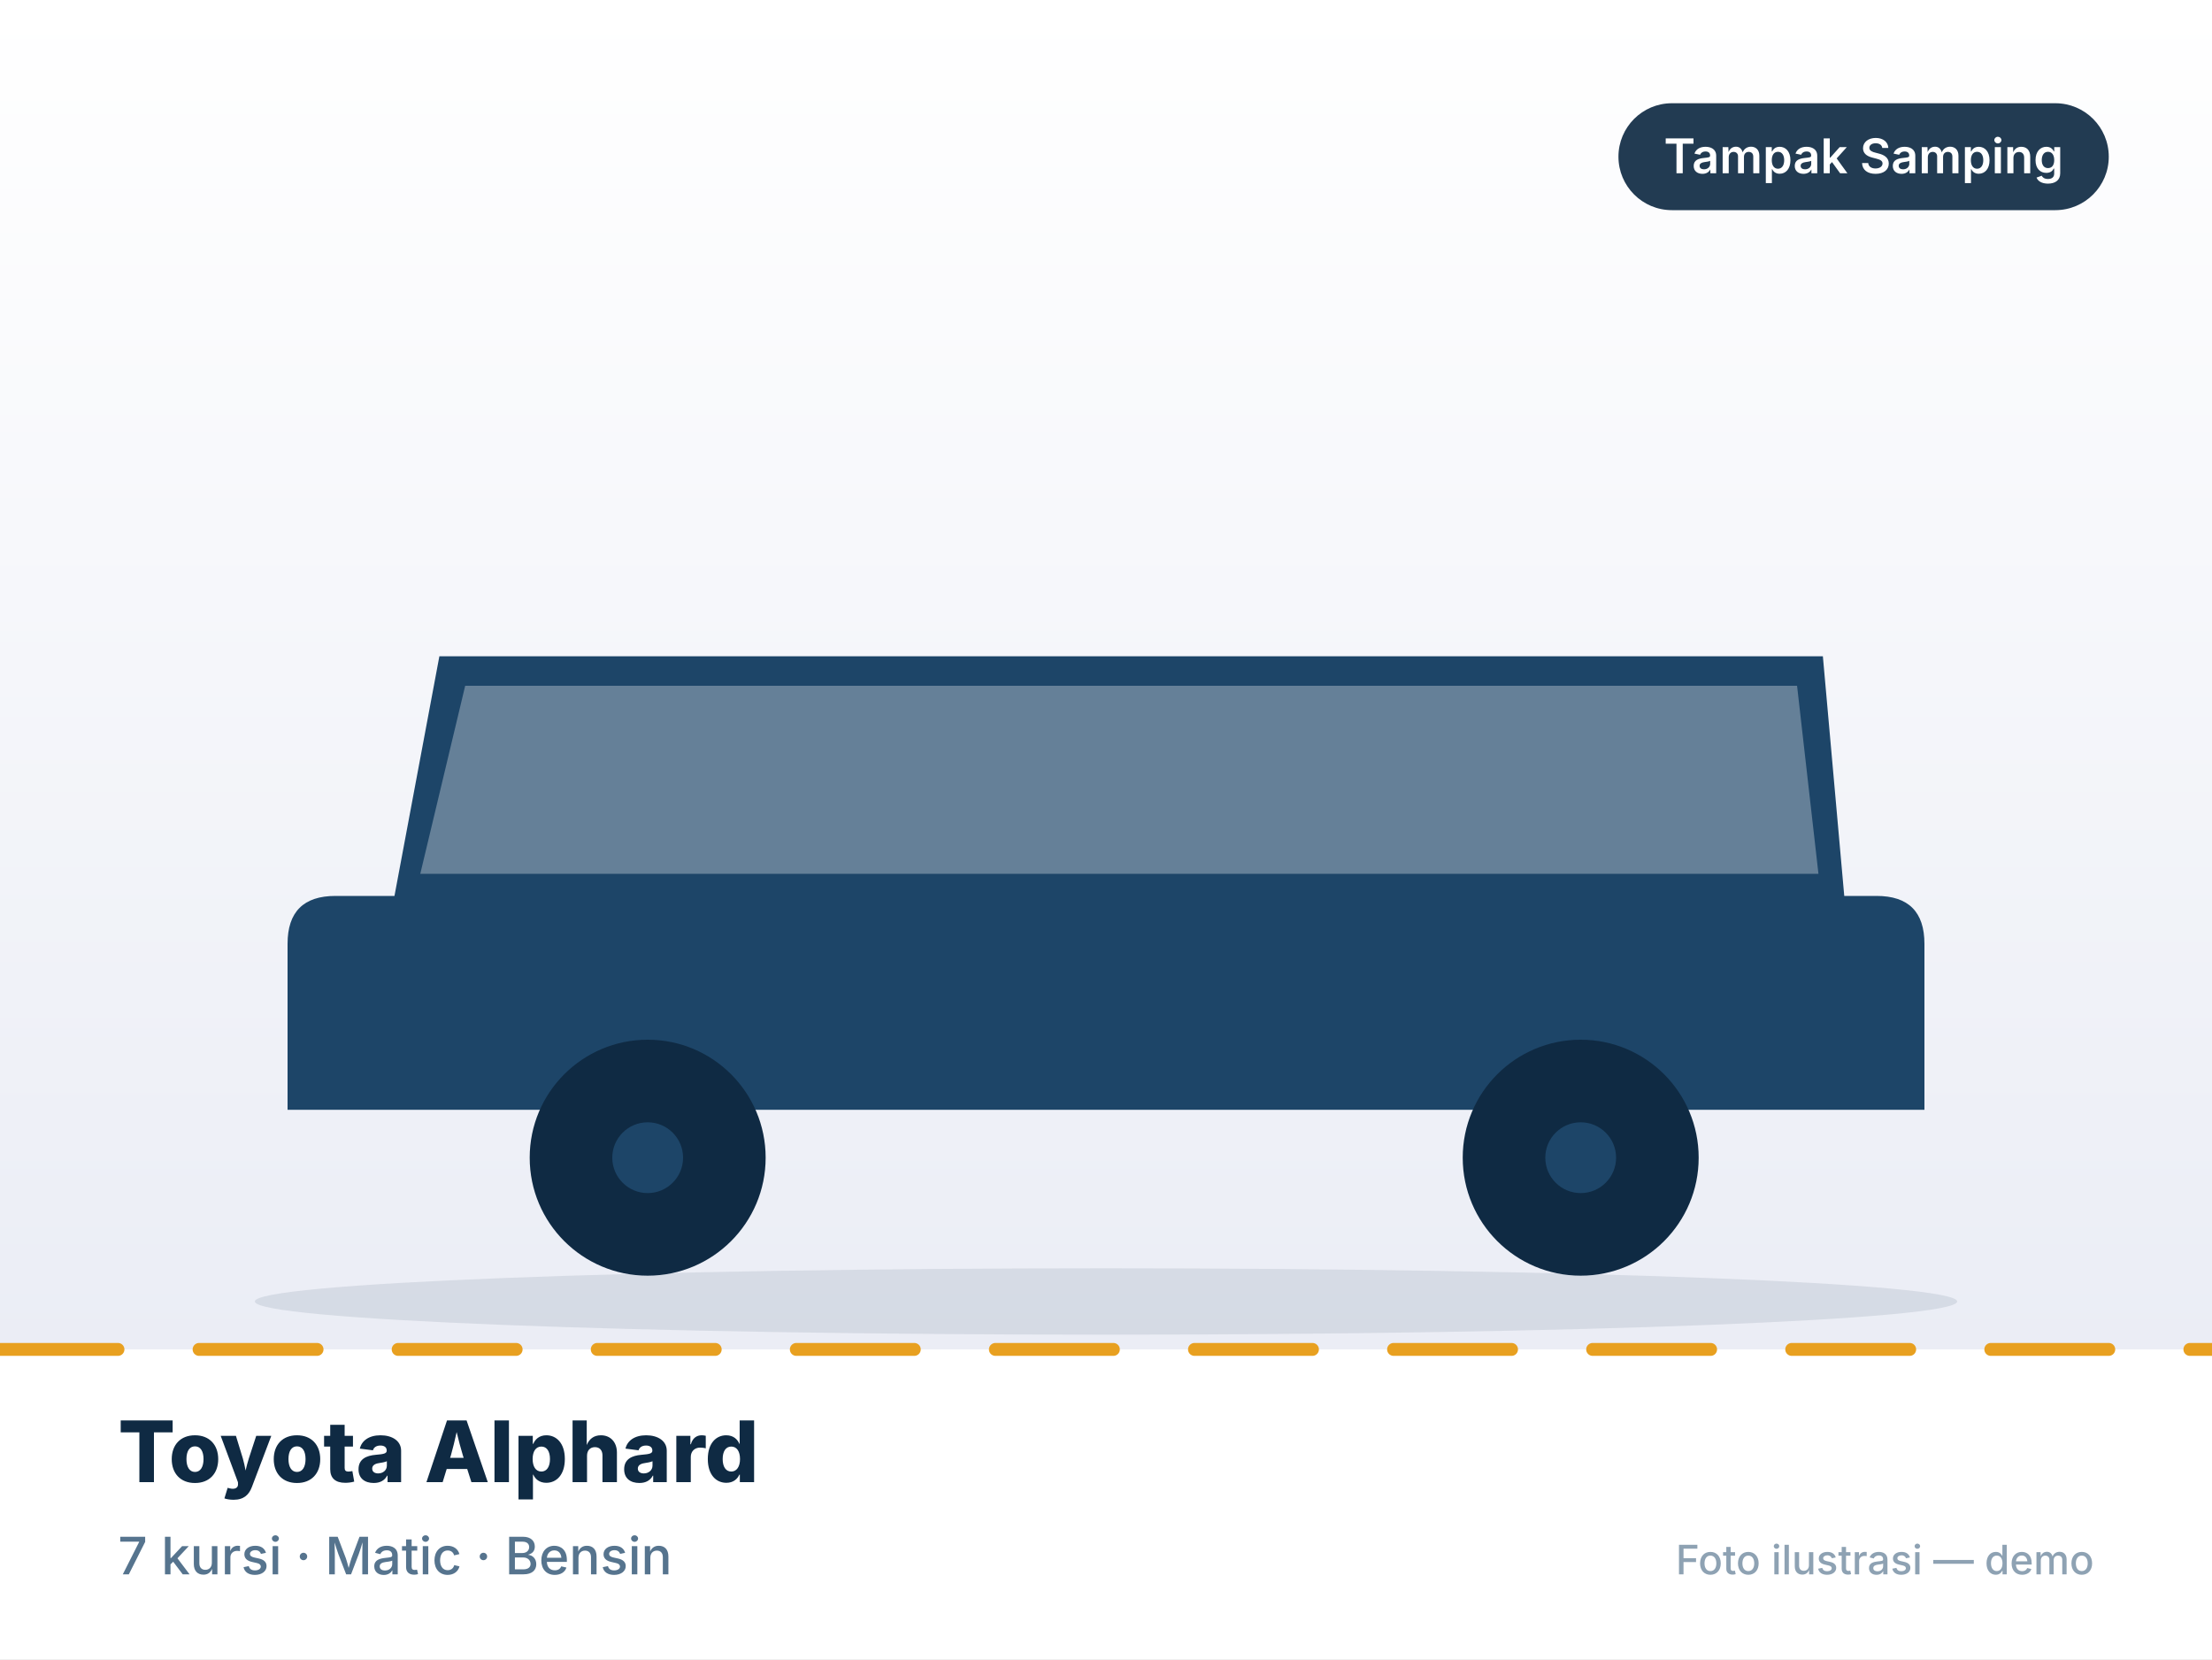
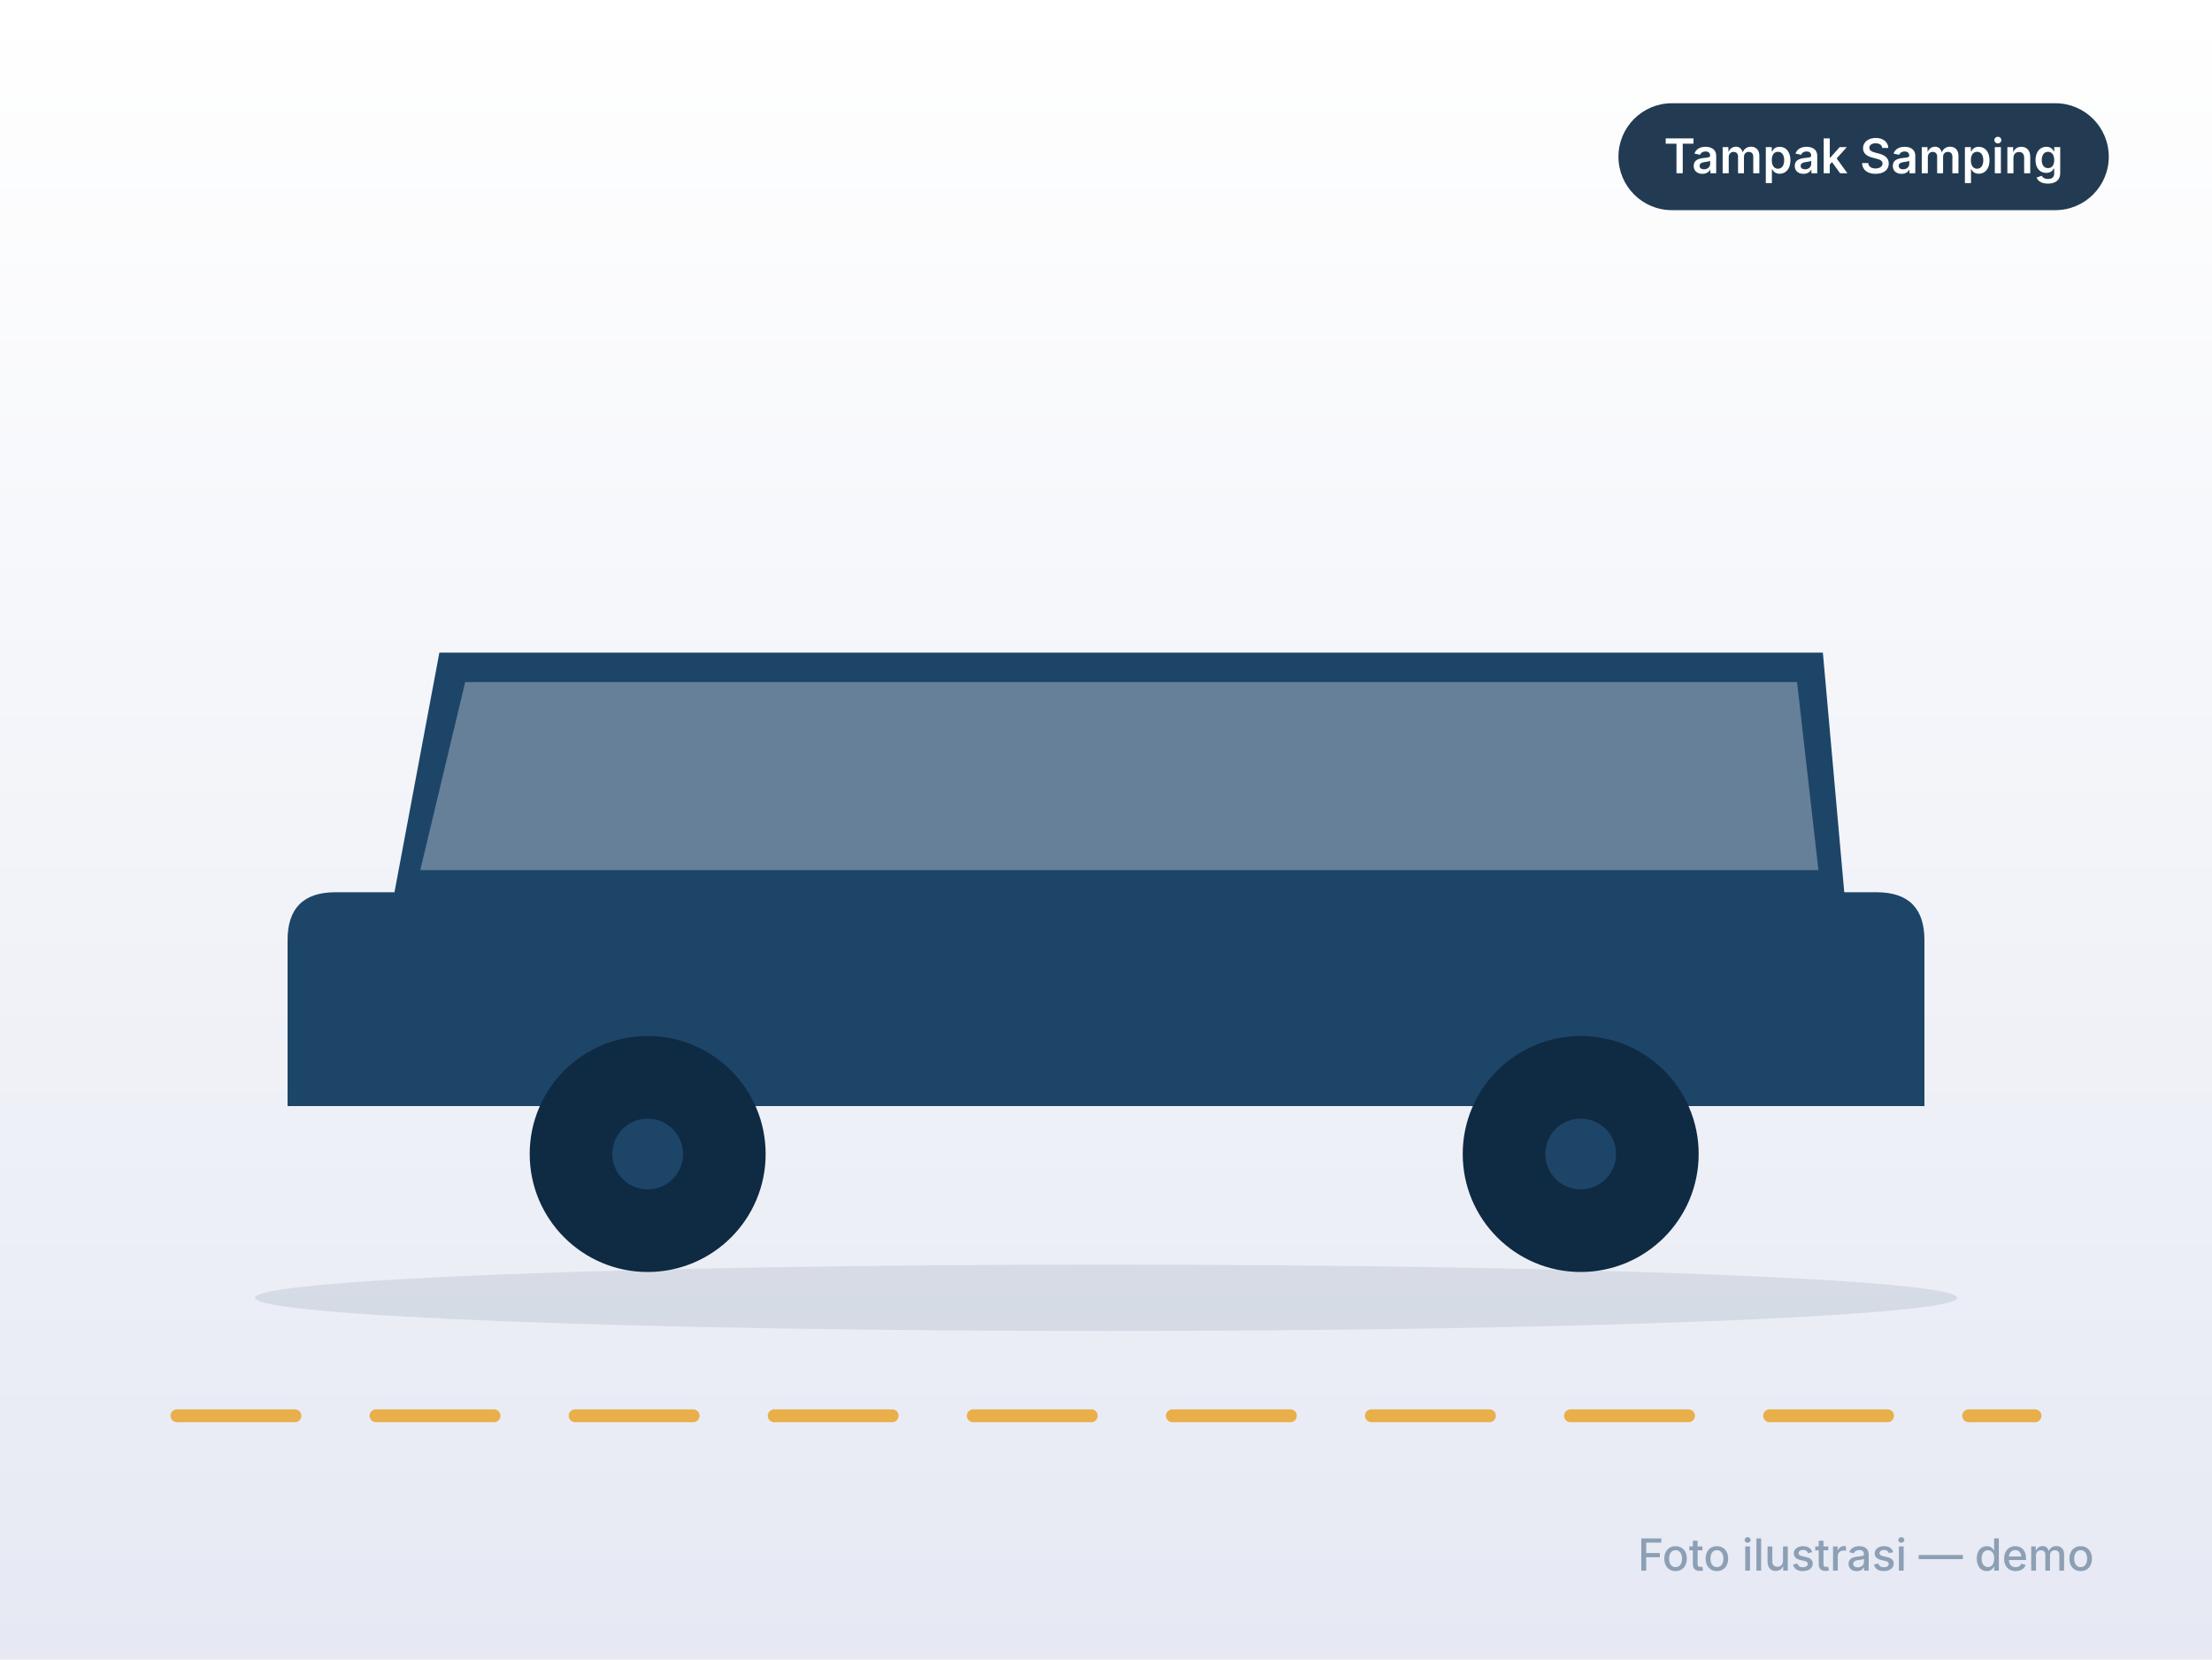
<svg xmlns="http://www.w3.org/2000/svg" viewBox="0 0 1200 900" width="1200" height="900" role="img" aria-label="Toyota Alphard — ilustrasi tampak samping">
  <defs>
    <linearGradient id="bg" x1="0" y1="0" x2="0" y2="1">
      <stop offset="0" stop-color="#FFFFFF" />
      <stop offset="1" stop-color="#E6E9F3" />
    </linearGradient>
    <clipPath id="frame">
-       <rect x="0" y="0" width="1200" height="732" />
+       <rect x="0" y="0" width="1200" height="900" />
    </clipPath>
  </defs>
  <rect width="1200" height="900" fill="url(#bg)" />
  <g clip-path="url(#frame)">
    <g>
      <g>
-         <ellipse cx="600" cy="706" rx="461.76" ry="18" fill="#0F2A43" opacity="0.10" />
-         <path d="       M 156 512       Q 156 486 182 486       L 214 486       L 238.36 356       L 988.9 356       L 1000.5 486       L 1018 486       Q 1044 486 1044 512       L 1044 602       L 156 602       Z" fill="#1D4568" />
-         <path d="       M 228 474       L 252.36 372       L 974.9 372       L 986.5 474       Z" fill="#FFFFFF" opacity="0.32" />
-         <circle cx="351.36" cy="628" r="64" fill="#0F2A43" />
-         <circle cx="351.36" cy="628" r="19.2" fill="#1D4568" />
-         <circle cx="857.52" cy="628" r="64" fill="#0F2A43" />
-         <circle cx="857.52" cy="628" r="19.2" fill="#1D4568" />
+         <ellipse cx="600" cy="704" rx="461.76" ry="18" fill="#0F2A43" opacity="0.10" />
+         <path d="       M 156 510       Q 156 484 182 484       L 214 484       L 238.36 354       L 988.9 354       L 1000.5 484       L 1018 484       Q 1044 484 1044 510       L 1044 600       L 156 600       Z" fill="#1D4568" />
+         <path d="       M 228 472       L 252.36 370       L 974.9 370       L 986.5 472       Z" fill="#FFFFFF" opacity="0.32" />
+         <circle cx="351.36" cy="626" r="64" fill="#0F2A43" />
+         <circle cx="351.36" cy="626" r="19.2" fill="#1D4568" />
+         <circle cx="857.52" cy="626" r="64" fill="#0F2A43" />
+         <circle cx="857.52" cy="626" r="19.2" fill="#1D4568" />
      </g>
    </g>
  </g>
-   <rect x="0" y="732" width="1200" height="168" fill="#FFFFFF" />
-   <line x1="0" y1="732" x2="1200" y2="732" stroke="#E8A020" stroke-width="7" stroke-dasharray="64 44" stroke-linecap="round" />
+   <line x1="96" y1="768" x2="1104" y2="768" stroke="#E8A020" stroke-width="7" stroke-dasharray="64 44" stroke-linecap="round" opacity="0.8" />
  <g font-family="Plus Jakarta Sans, Inter, system-ui, sans-serif">
-     <text x="64" y="804" font-size="46" font-weight="800" fill="#0F2A43">Toyota Alphard</text>
-     <text x="64" y="854" font-size="28" font-weight="500" fill="#1D4568" opacity="0.75">7 kursi · Matic · Bensin</text>
    <rect x="878" y="56" width="266" height="58" rx="29" fill="#0F2A43" opacity="0.92" />
    <text x="1011" y="94" font-size="26" font-weight="600" fill="#FFFFFF" text-anchor="middle">Tampak Samping</text>
-     <text x="1136" y="854" font-size="22" font-weight="500" fill="#1D4568" opacity="0.5" text-anchor="end">Foto ilustrasi — demo</text>
+     <text x="1136" y="852" font-size="24" font-weight="500" fill="#1D4568" opacity="0.45" text-anchor="end">Foto ilustrasi — demo</text>
  </g>
</svg>
